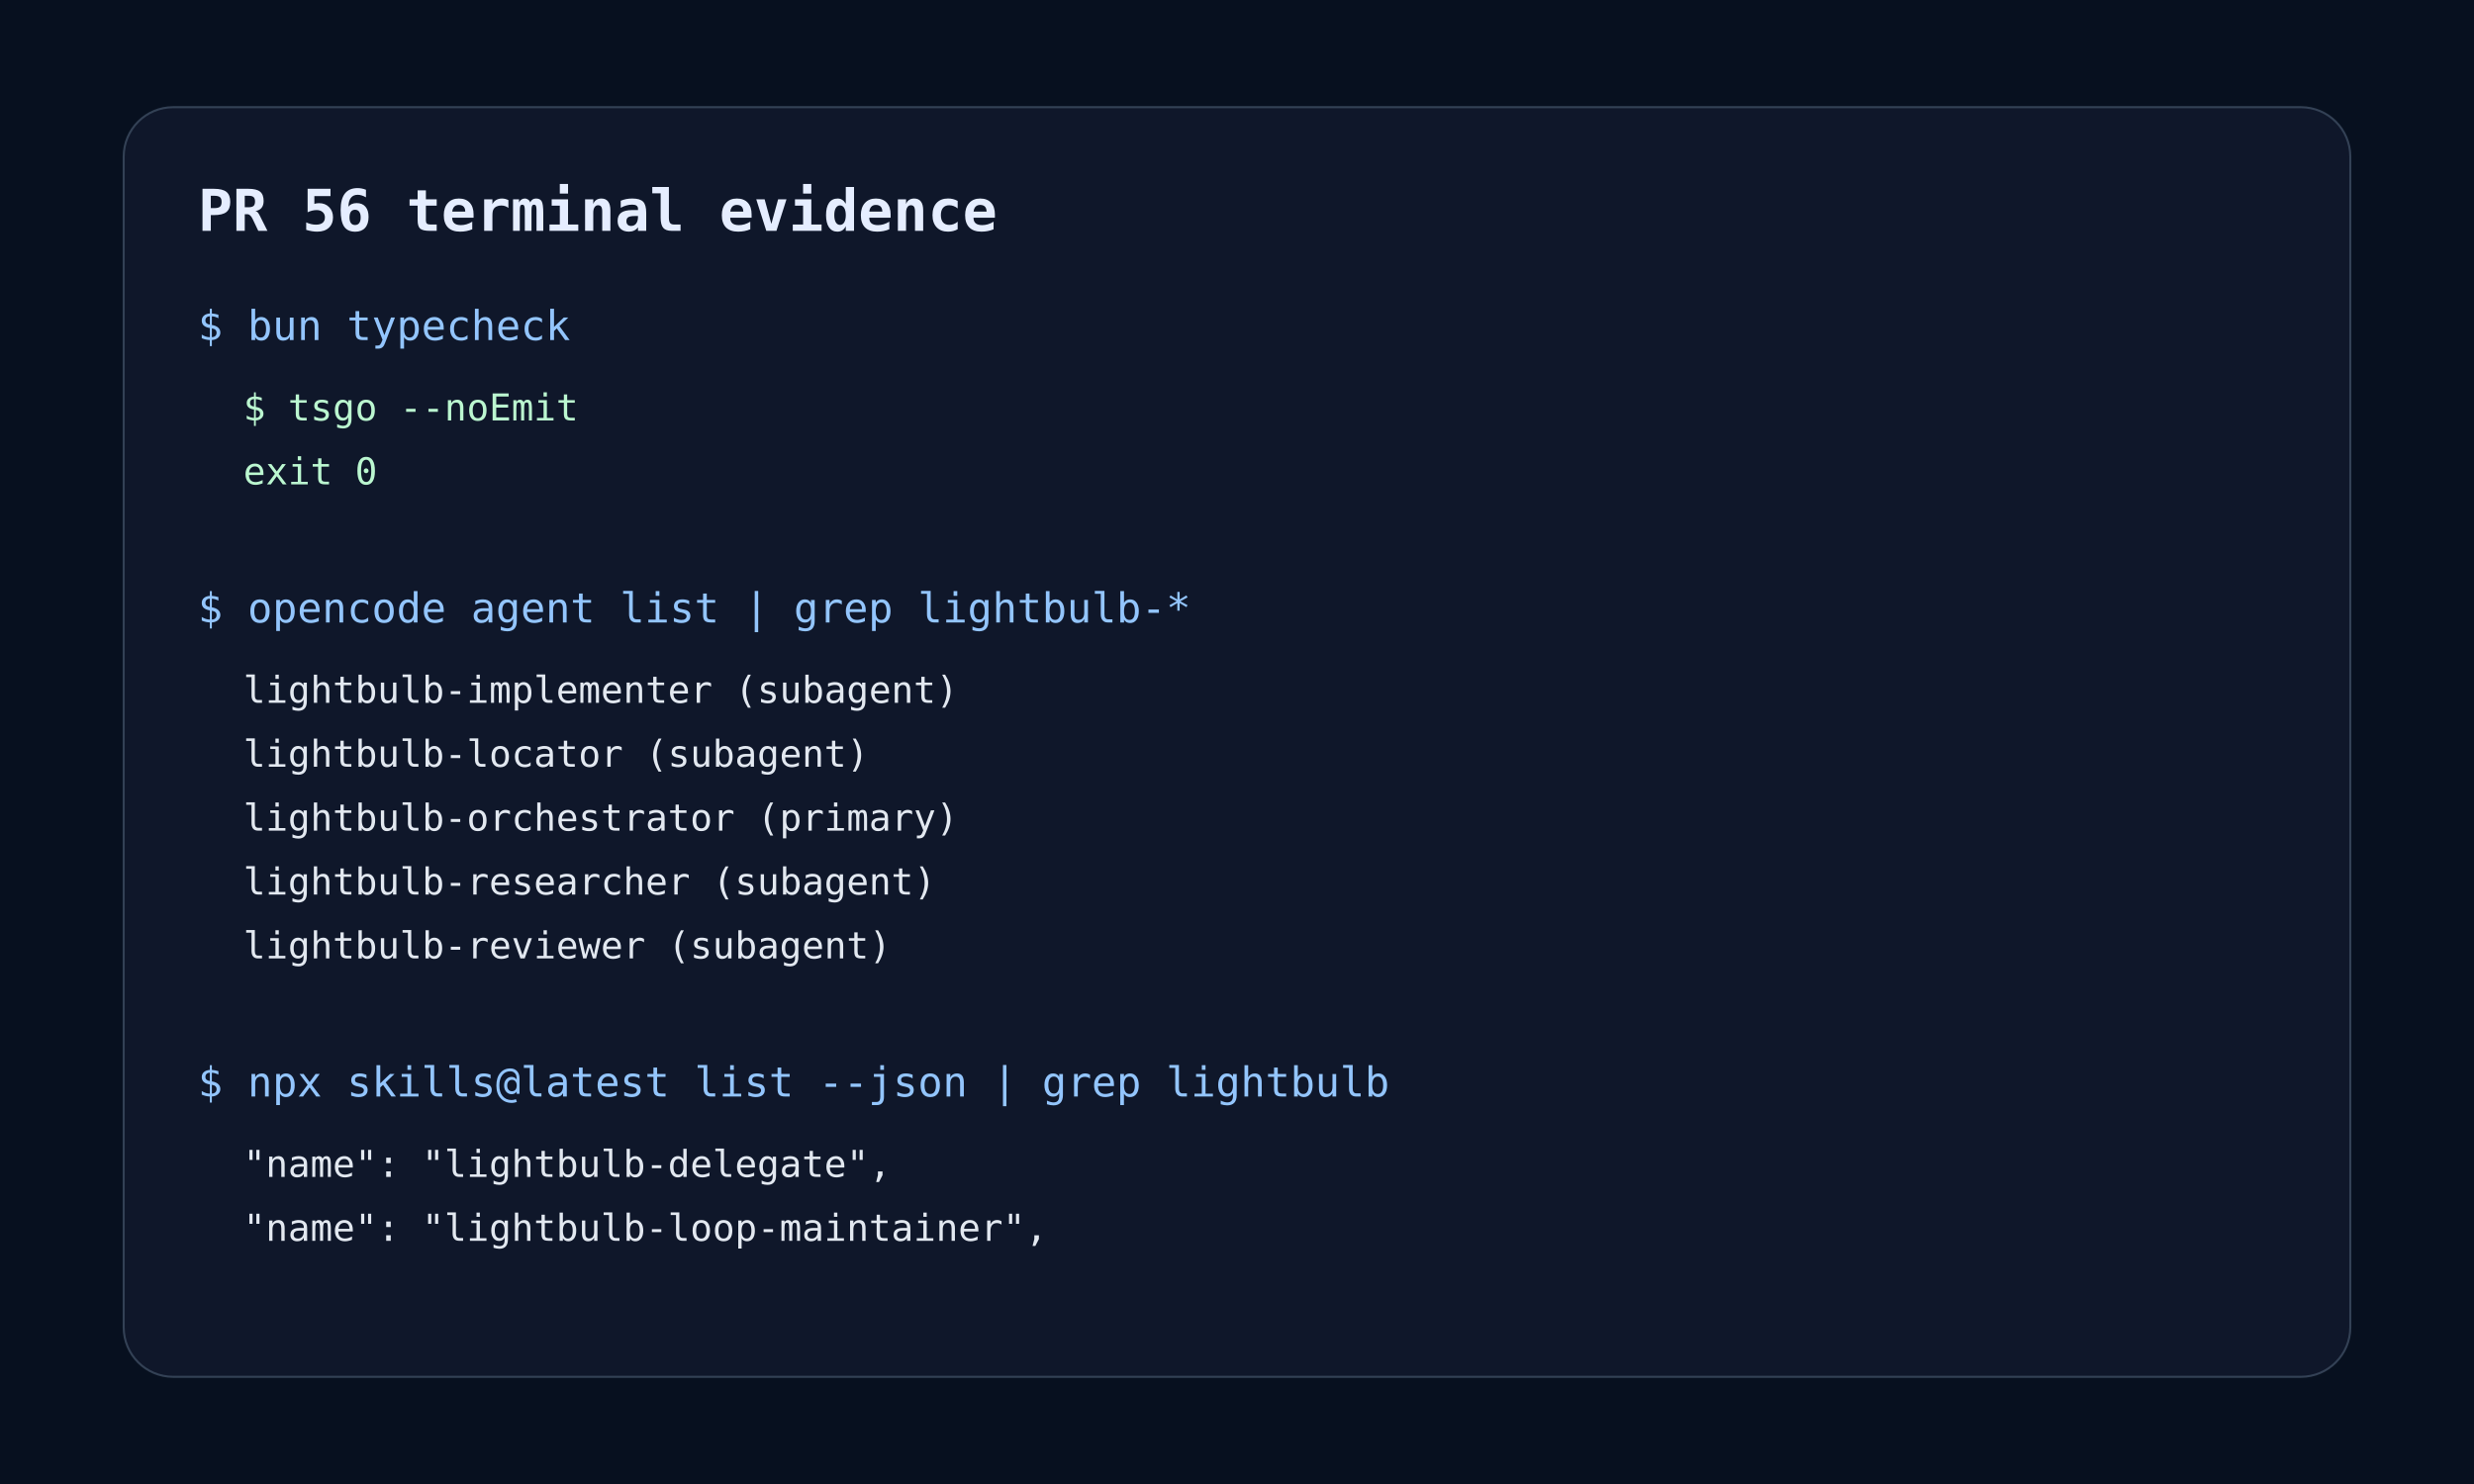
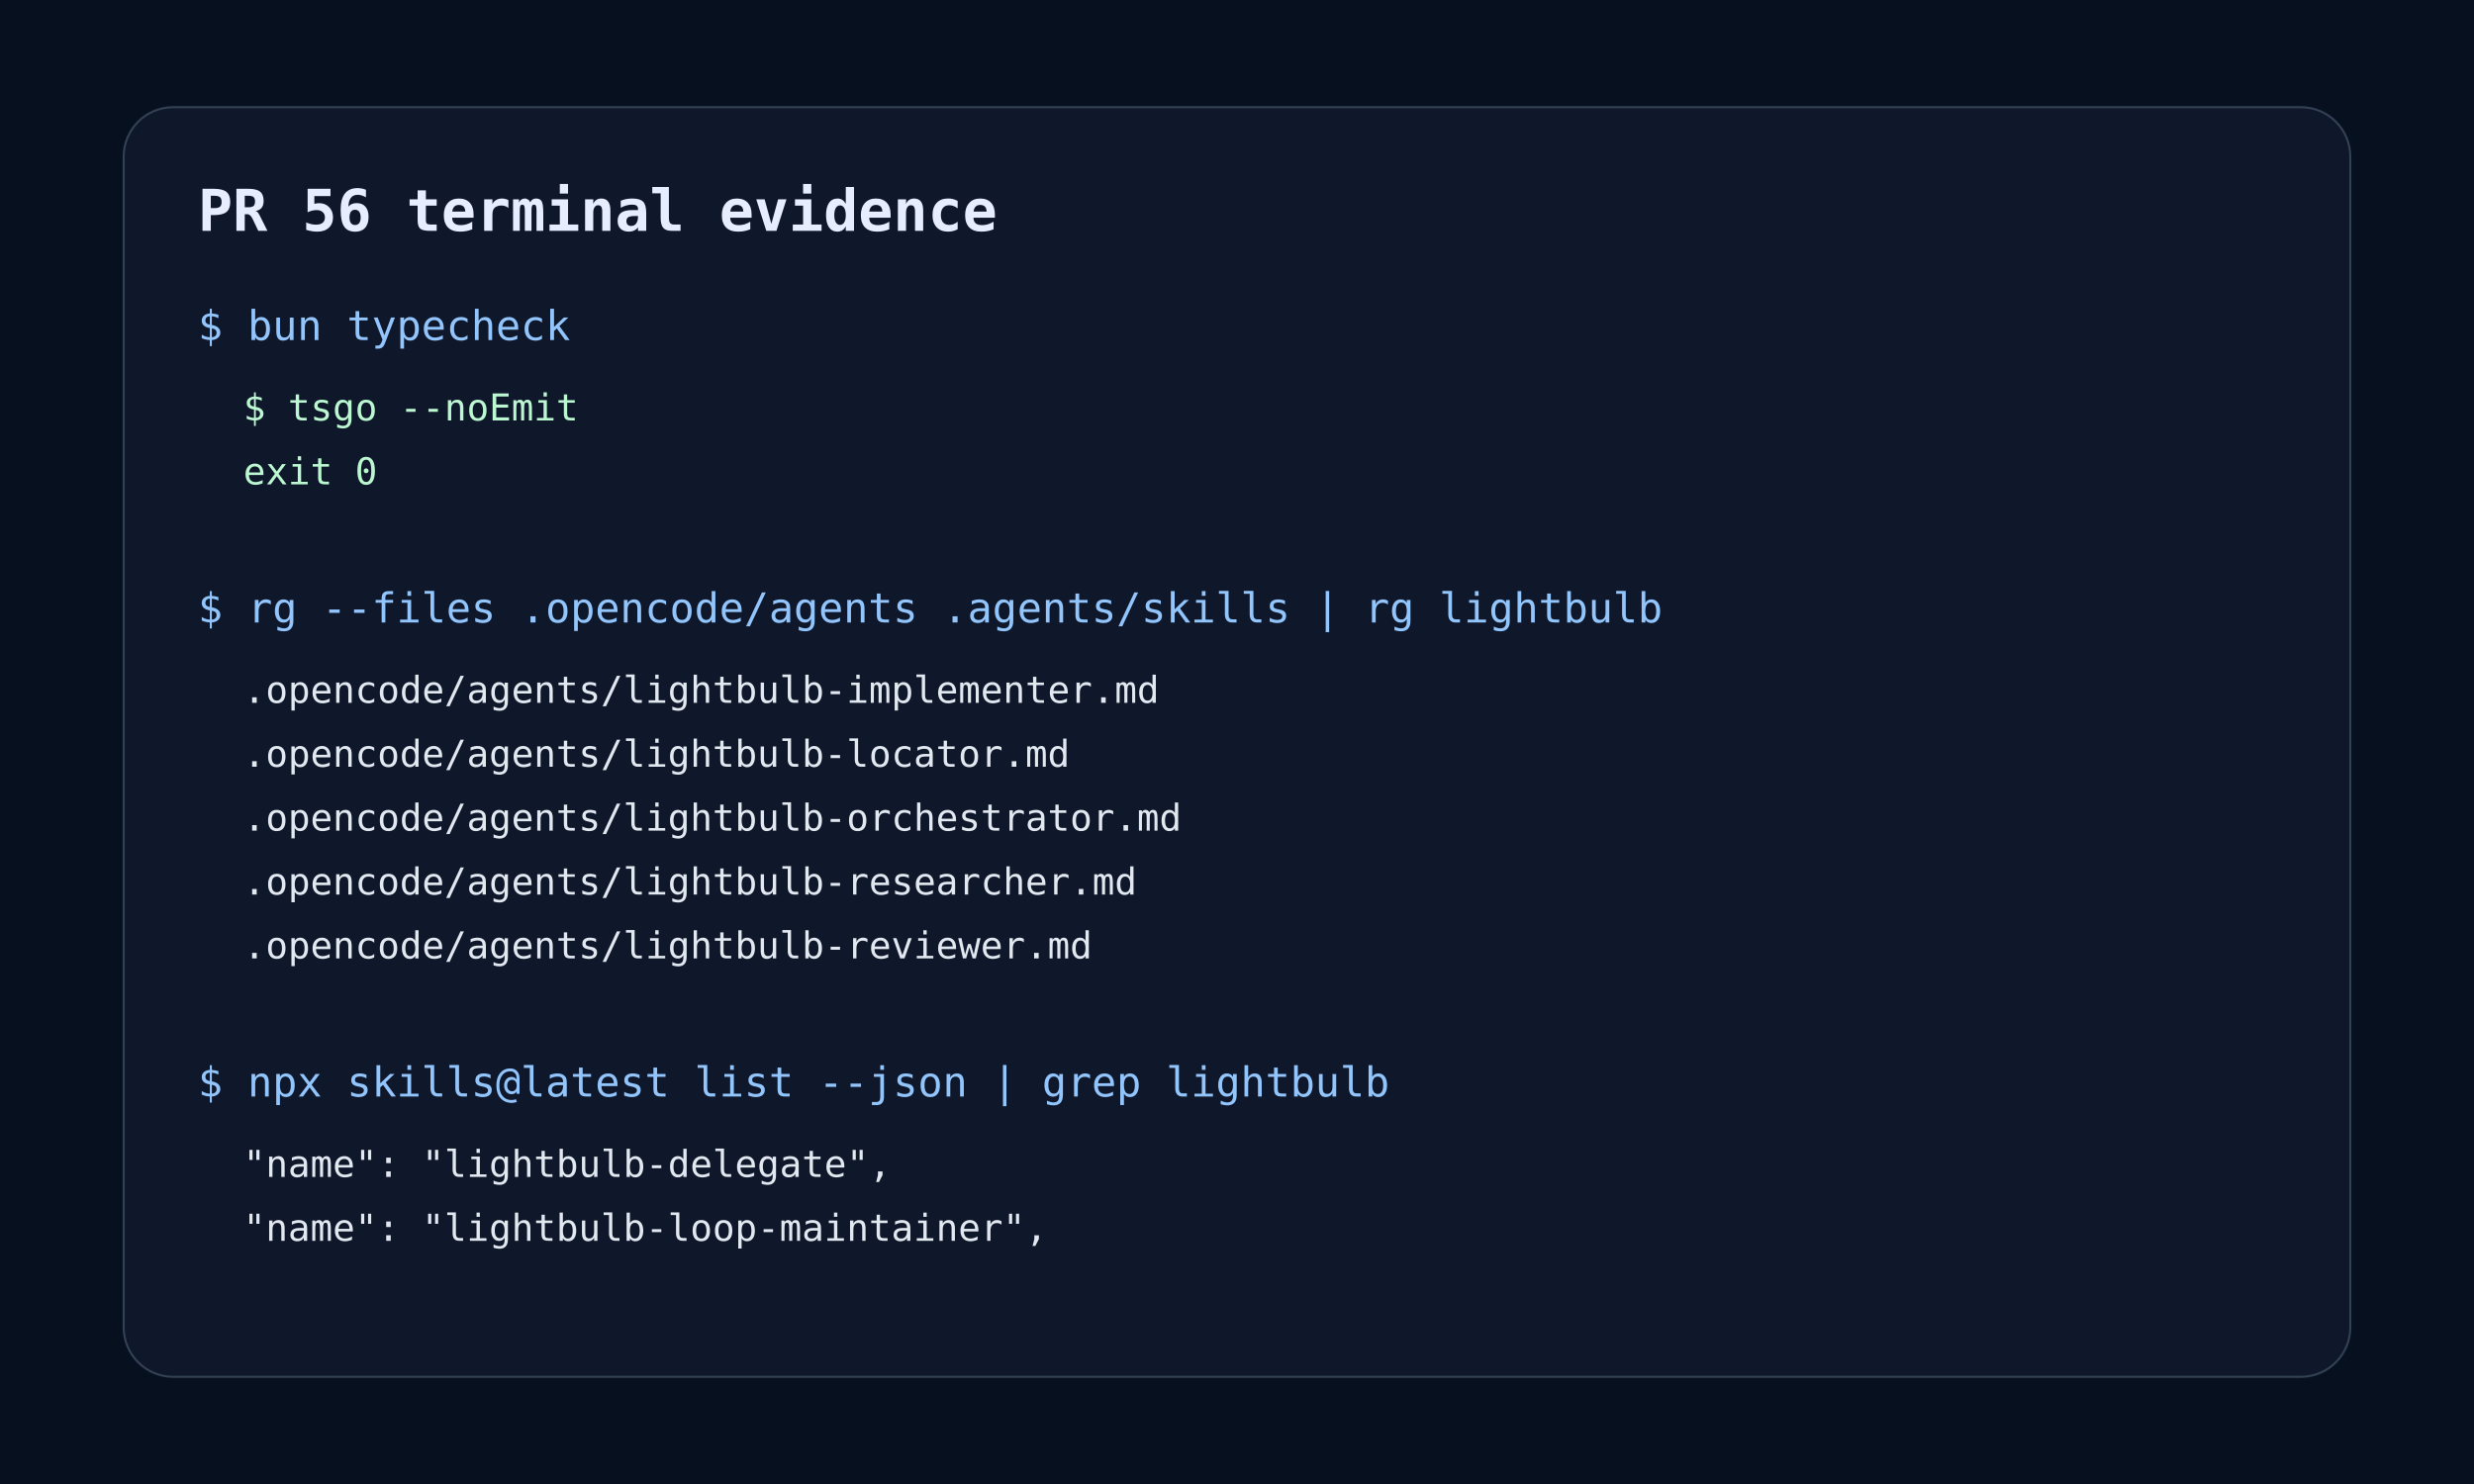
<svg xmlns="http://www.w3.org/2000/svg" width="1200" height="720" viewBox="0 0 1200 720">
  <rect width="1200" height="720" fill="#07101f" />
  <rect x="60" y="52" width="1080" height="616" rx="24" fill="#0f172a" stroke="#334155" />
  <text x="96" y="112" fill="#e5edff" font-family="ui-monospace, SFMono-Regular, Menlo, monospace" font-size="28" font-weight="700">PR 56 terminal evidence</text>
  <text x="96" y="165" fill="#93c5fd" font-family="ui-monospace, SFMono-Regular, Menlo, monospace" font-size="20">$ bun typecheck</text>
  <text x="118" y="204" fill="#bbf7d0" font-family="ui-monospace, SFMono-Regular, Menlo, monospace" font-size="18">$ tsgo --noEmit</text>
  <text x="118" y="235" fill="#bbf7d0" font-family="ui-monospace, SFMono-Regular, Menlo, monospace" font-size="18">exit 0</text>
-   <text x="96" y="302" fill="#93c5fd" font-family="ui-monospace, SFMono-Regular, Menlo, monospace" font-size="20">$ opencode agent list | grep lightbulb-*</text>
-   <text x="118" y="341" fill="#e2e8f0" font-family="ui-monospace, SFMono-Regular, Menlo, monospace" font-size="18">lightbulb-implementer (subagent)</text>
-   <text x="118" y="372" fill="#e2e8f0" font-family="ui-monospace, SFMono-Regular, Menlo, monospace" font-size="18">lightbulb-locator (subagent)</text>
-   <text x="118" y="403" fill="#e2e8f0" font-family="ui-monospace, SFMono-Regular, Menlo, monospace" font-size="18">lightbulb-orchestrator (primary)</text>
-   <text x="118" y="434" fill="#e2e8f0" font-family="ui-monospace, SFMono-Regular, Menlo, monospace" font-size="18">lightbulb-researcher (subagent)</text>
-   <text x="118" y="465" fill="#e2e8f0" font-family="ui-monospace, SFMono-Regular, Menlo, monospace" font-size="18">lightbulb-reviewer (subagent)</text>
+   <text x="96" y="302" fill="#93c5fd" font-family="ui-monospace, SFMono-Regular, Menlo, monospace" font-size="20">$ rg --files .opencode/agents .agents/skills | rg lightbulb</text>
+   <text x="118" y="341" fill="#e2e8f0" font-family="ui-monospace, SFMono-Regular, Menlo, monospace" font-size="18">.opencode/agents/lightbulb-implementer.md</text>
+   <text x="118" y="372" fill="#e2e8f0" font-family="ui-monospace, SFMono-Regular, Menlo, monospace" font-size="18">.opencode/agents/lightbulb-locator.md</text>
+   <text x="118" y="403" fill="#e2e8f0" font-family="ui-monospace, SFMono-Regular, Menlo, monospace" font-size="18">.opencode/agents/lightbulb-orchestrator.md</text>
+   <text x="118" y="434" fill="#e2e8f0" font-family="ui-monospace, SFMono-Regular, Menlo, monospace" font-size="18">.opencode/agents/lightbulb-researcher.md</text>
+   <text x="118" y="465" fill="#e2e8f0" font-family="ui-monospace, SFMono-Regular, Menlo, monospace" font-size="18">.opencode/agents/lightbulb-reviewer.md</text>
  <text x="96" y="532" fill="#93c5fd" font-family="ui-monospace, SFMono-Regular, Menlo, monospace" font-size="20">$ npx skills@latest list --json | grep lightbulb</text>
  <text x="118" y="571" fill="#e2e8f0" font-family="ui-monospace, SFMono-Regular, Menlo, monospace" font-size="18">"name": "lightbulb-delegate",</text>
  <text x="118" y="602" fill="#e2e8f0" font-family="ui-monospace, SFMono-Regular, Menlo, monospace" font-size="18">"name": "lightbulb-loop-maintainer",</text>
</svg>
